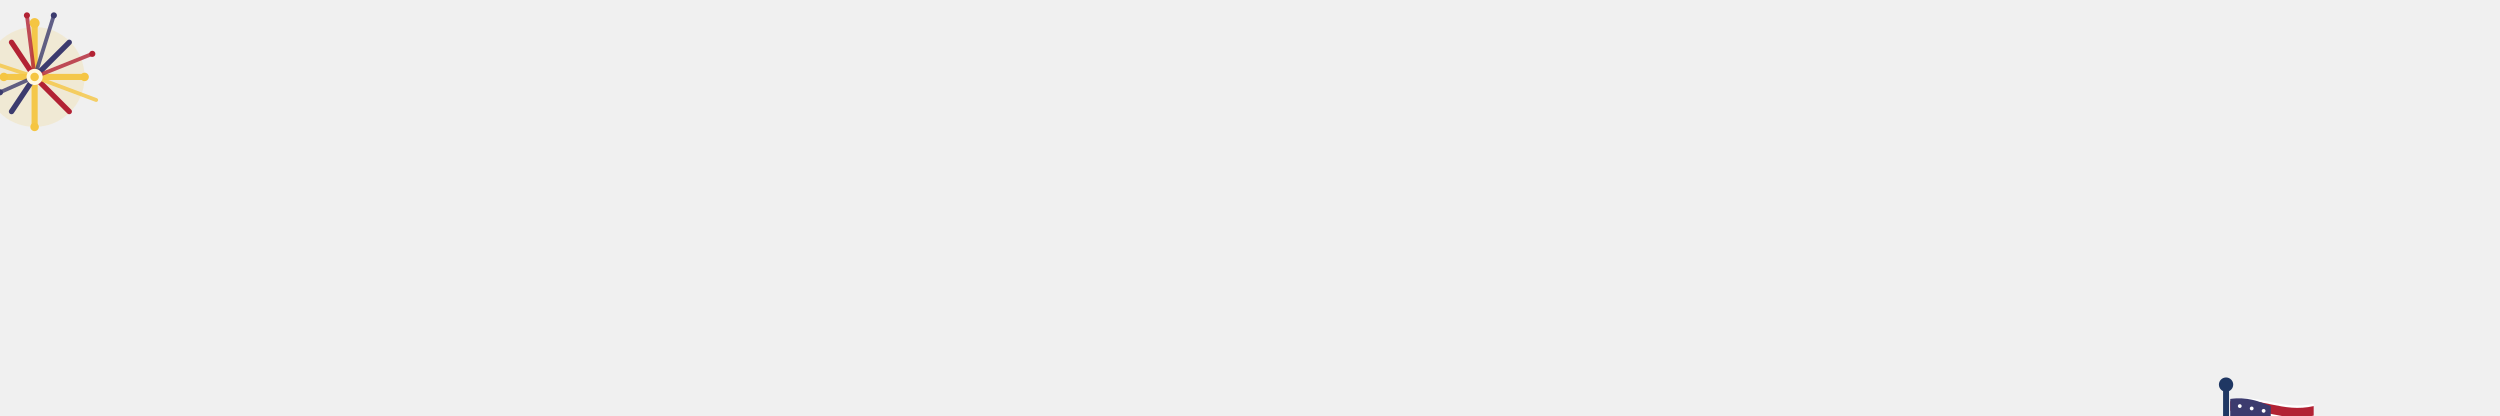
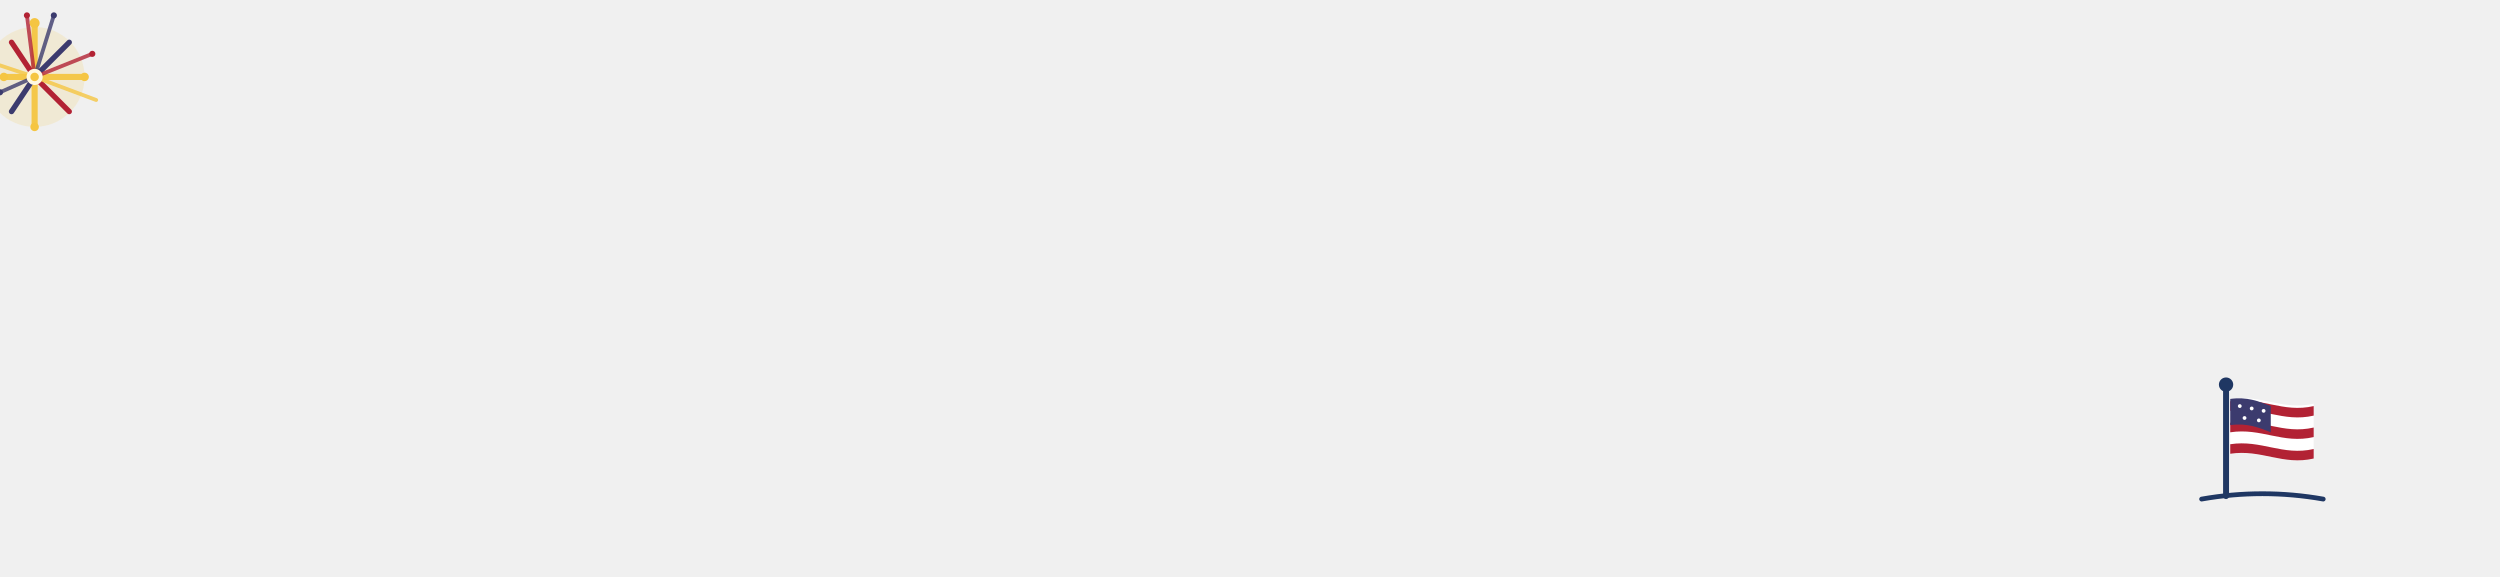
- <svg xmlns="http://www.w3.org/2000/svg" viewBox="0 0 650 108">
+ <svg xmlns="http://www.w3.org/2000/svg" viewBox="0 0 650 150">
  <g transform="translate(9 20)">
    <circle cx="0" cy="0" r="13" fill="#f5c542" opacity="0.16" />
    <g stroke="#f5c542" stroke-width="1.6" stroke-linecap="round" opacity="0.95">
      <line x1="0" y1="0" x2="0" y2="-14" />
      <line x1="0" y1="0" x2="0" y2="13" />
      <line x1="0" y1="0" x2="-8" y2="0" />
      <line x1="0" y1="0" x2="13" y2="0" />
    </g>
    <g stroke-linecap="round">
      <line x1="0" y1="0" x2="-6" y2="-9" stroke="#B22234" stroke-width="1.4" />
      <line x1="0" y1="0" x2="9" y2="-9" stroke="#3C3B6E" stroke-width="1.4" />
      <line x1="0" y1="0" x2="-6" y2="9" stroke="#3C3B6E" stroke-width="1.4" />
      <line x1="0" y1="0" x2="9" y2="9" stroke="#B22234" stroke-width="1.4" />
    </g>
    <g stroke-linecap="round" opacity="0.8">
      <line x1="0" y1="0" x2="-2" y2="-16" stroke="#B22234" stroke-width="1" />
      <line x1="0" y1="0" x2="5" y2="-16" stroke="#3C3B6E" stroke-width="1" />
      <line x1="0" y1="0" x2="-9" y2="4" stroke="#3C3B6E" stroke-width="1" />
      <line x1="0" y1="0" x2="-9" y2="-3" stroke="#f5c542" stroke-width="1" />
      <line x1="0" y1="0" x2="16" y2="6" stroke="#f5c542" stroke-width="1" />
      <line x1="0" y1="0" x2="15" y2="-6" stroke="#B22234" stroke-width="1" />
    </g>
    <g fill="#f5c542">
      <circle cx="0" cy="-14" r="1.3" />
      <circle cx="0" cy="13" r="1.1" />
      <circle cx="-8" cy="0" r="1.1" />
      <circle cx="13" cy="0" r="1.1" />
    </g>
    <g fill="#B22234">
      <circle cx="-2" cy="-16" r="0.8" />
      <circle cx="15" cy="-6" r="0.8" />
    </g>
    <g fill="#3C3B6E">
      <circle cx="5" cy="-16" r="0.8" />
      <circle cx="-9" cy="4" r="0.8" />
    </g>
    <circle cx="0" cy="0" r="2.1" fill="#fff8e0" />
    <circle cx="0" cy="0" r="1.1" fill="#f5c542" />
  </g>
  <g transform="translate(578 100) scale(0.62)">
    <rect x="0" y="0" width="2.5" height="48" rx="1.25" fill="#1f3763" />
    <circle cx="1.25" cy="0" r="3" fill="#1f3763" />
    <path d="M-9 48 C8 45 25 45 42 48" fill="none" stroke="#1f3763" stroke-width="2" stroke-linecap="round" />
    <path d="M3 6          C16 4 25 11 38 8          L38 31          C25 34 16 27 3 29          Z" fill="#ffffff" />
    <path d="M3 7 C16 5 25 12 38 9 L38 13 C25 16 16 9 3 11 Z" fill="#B22234" />
    <path d="M3 16 C16 14 25 21 38 18 L38 22 C25 25 16 18 3 20 Z" fill="#B22234" />
    <path d="M3 25 C16 23 25 30 38 27 L38 31 C25 34 16 27 3 29 Z" fill="#B22234" />
    <path d="M3 6          C10 5 15 7 20 9          L20 20          C15 18 10 16 3 17          Z" fill="#3C3B6E" />
    <g fill="#fff">
      <circle cx="7" cy="9" r="0.8" />
      <circle cx="12" cy="10" r="0.8" />
      <circle cx="17" cy="11" r="0.8" />
      <circle cx="9" cy="14" r="0.8" />
      <circle cx="15" cy="15" r="0.8" />
    </g>
  </g>
</svg>
